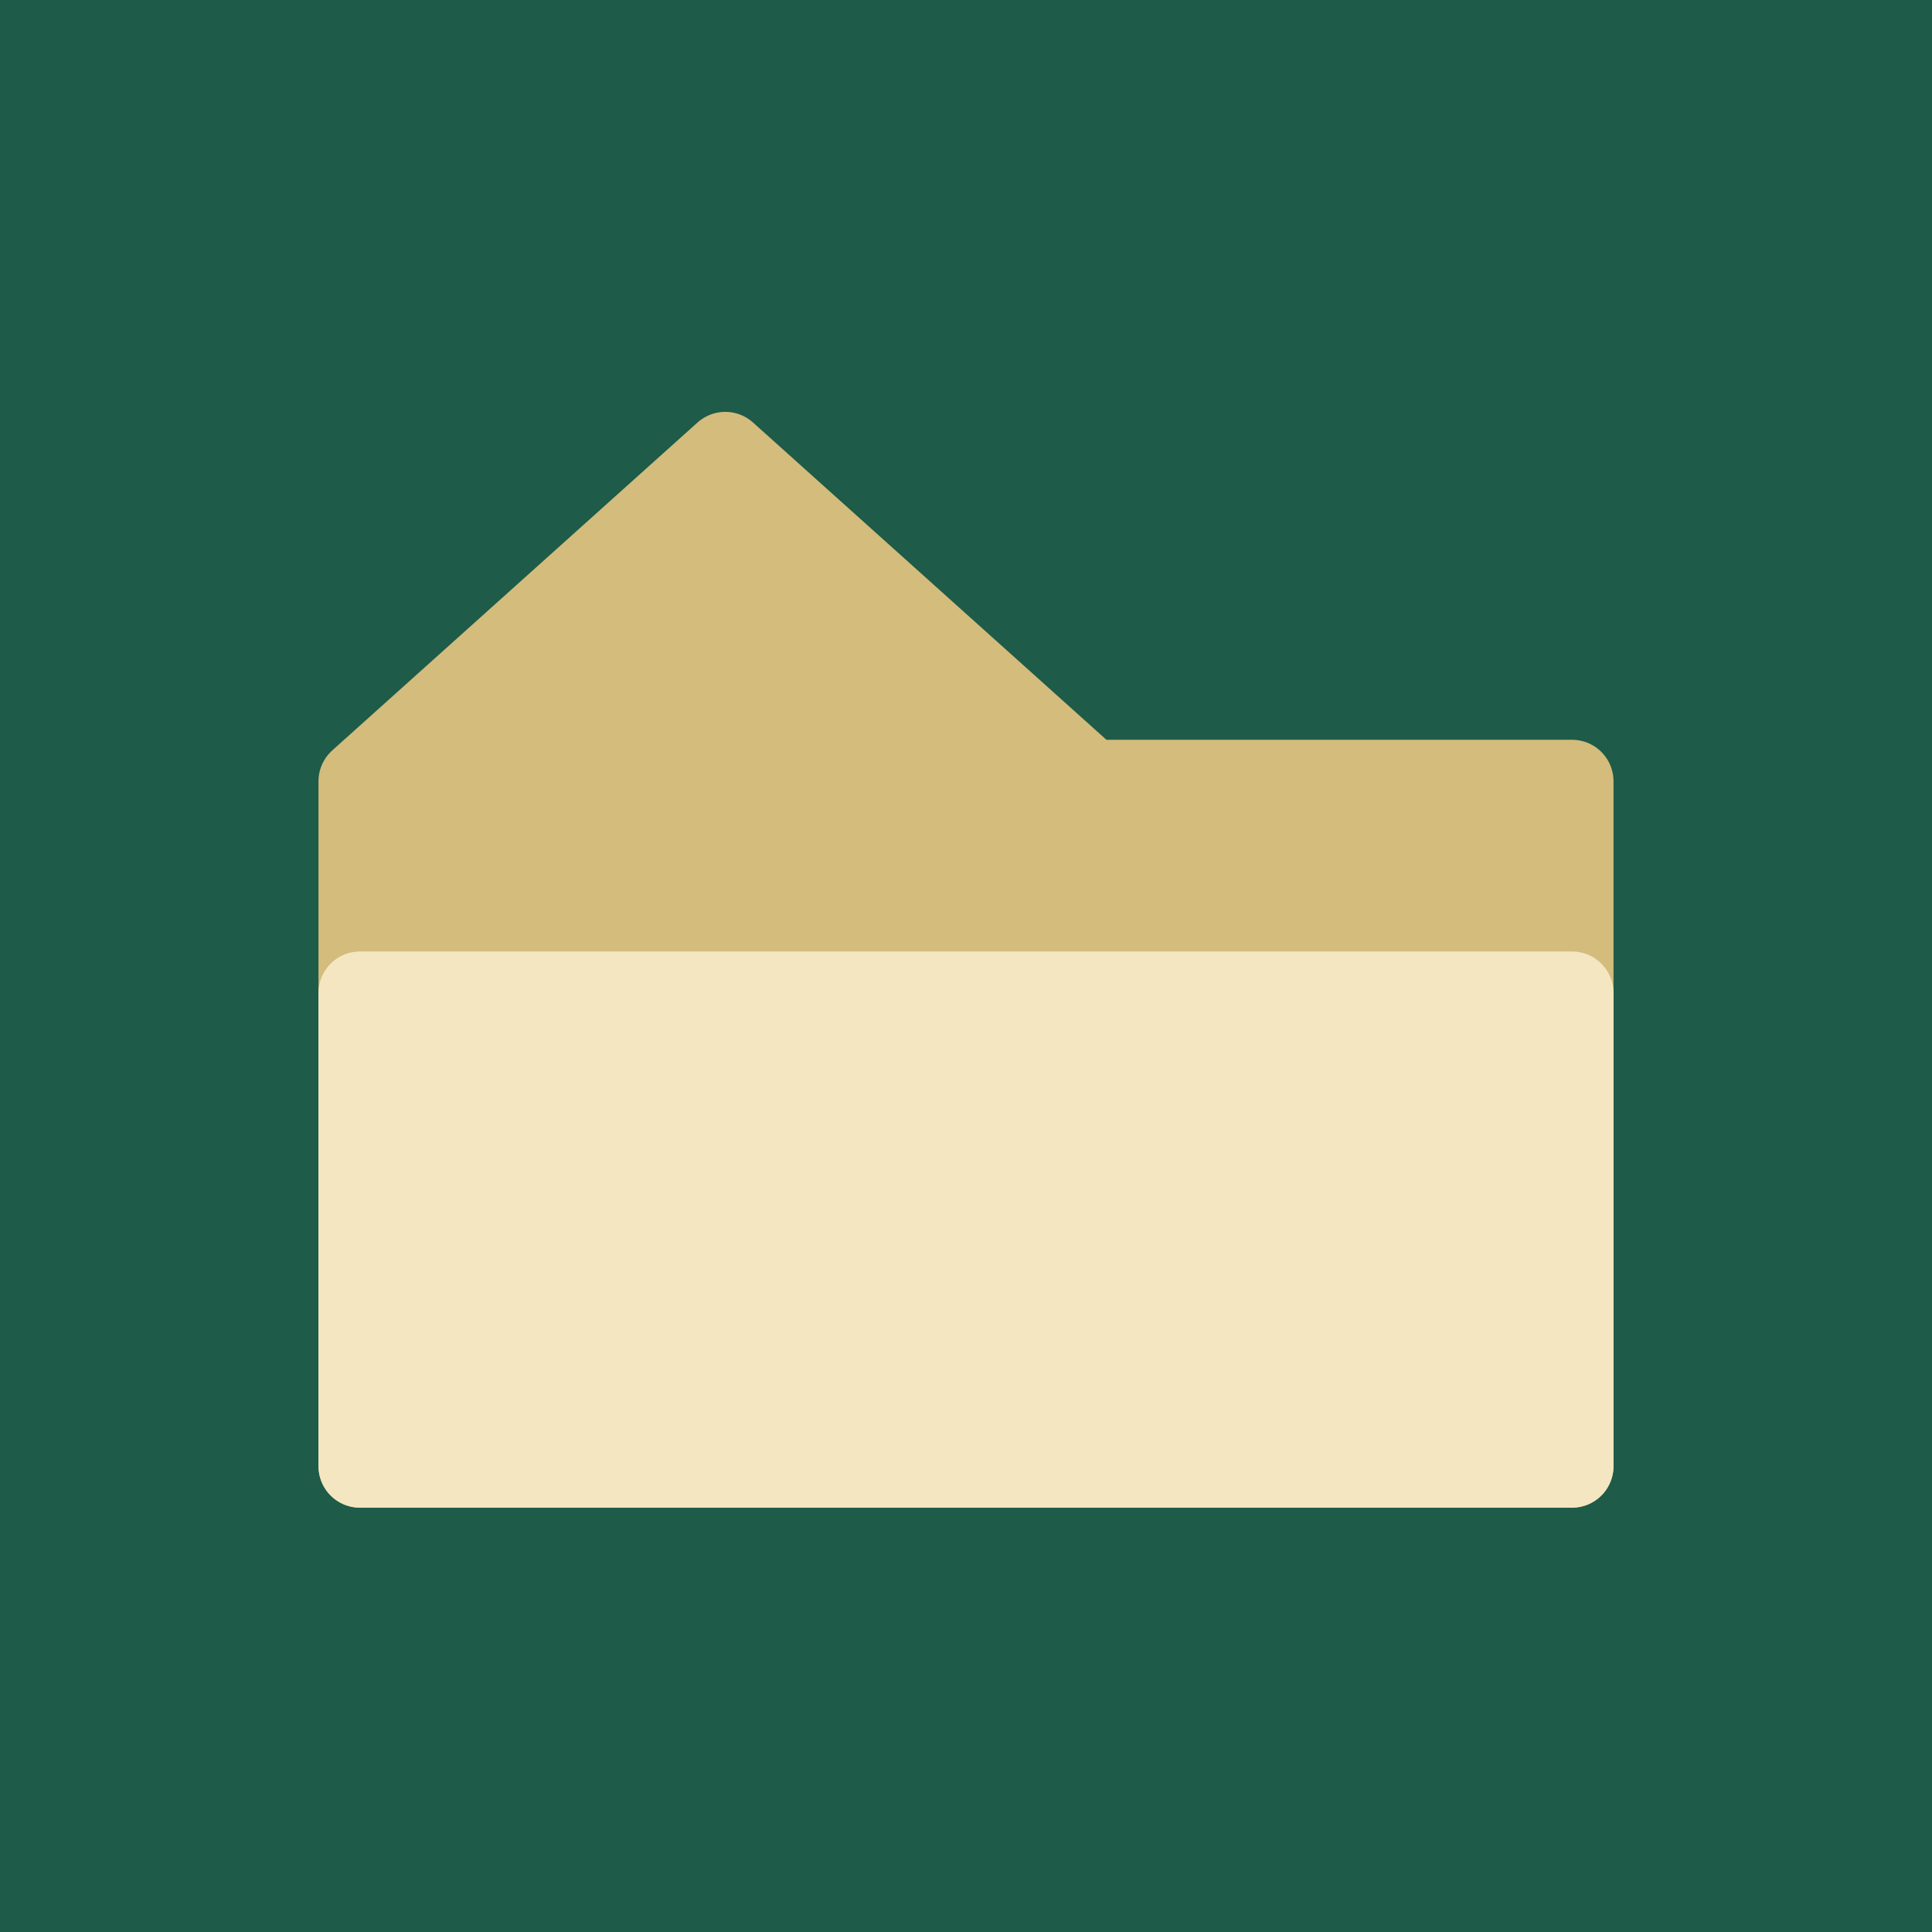
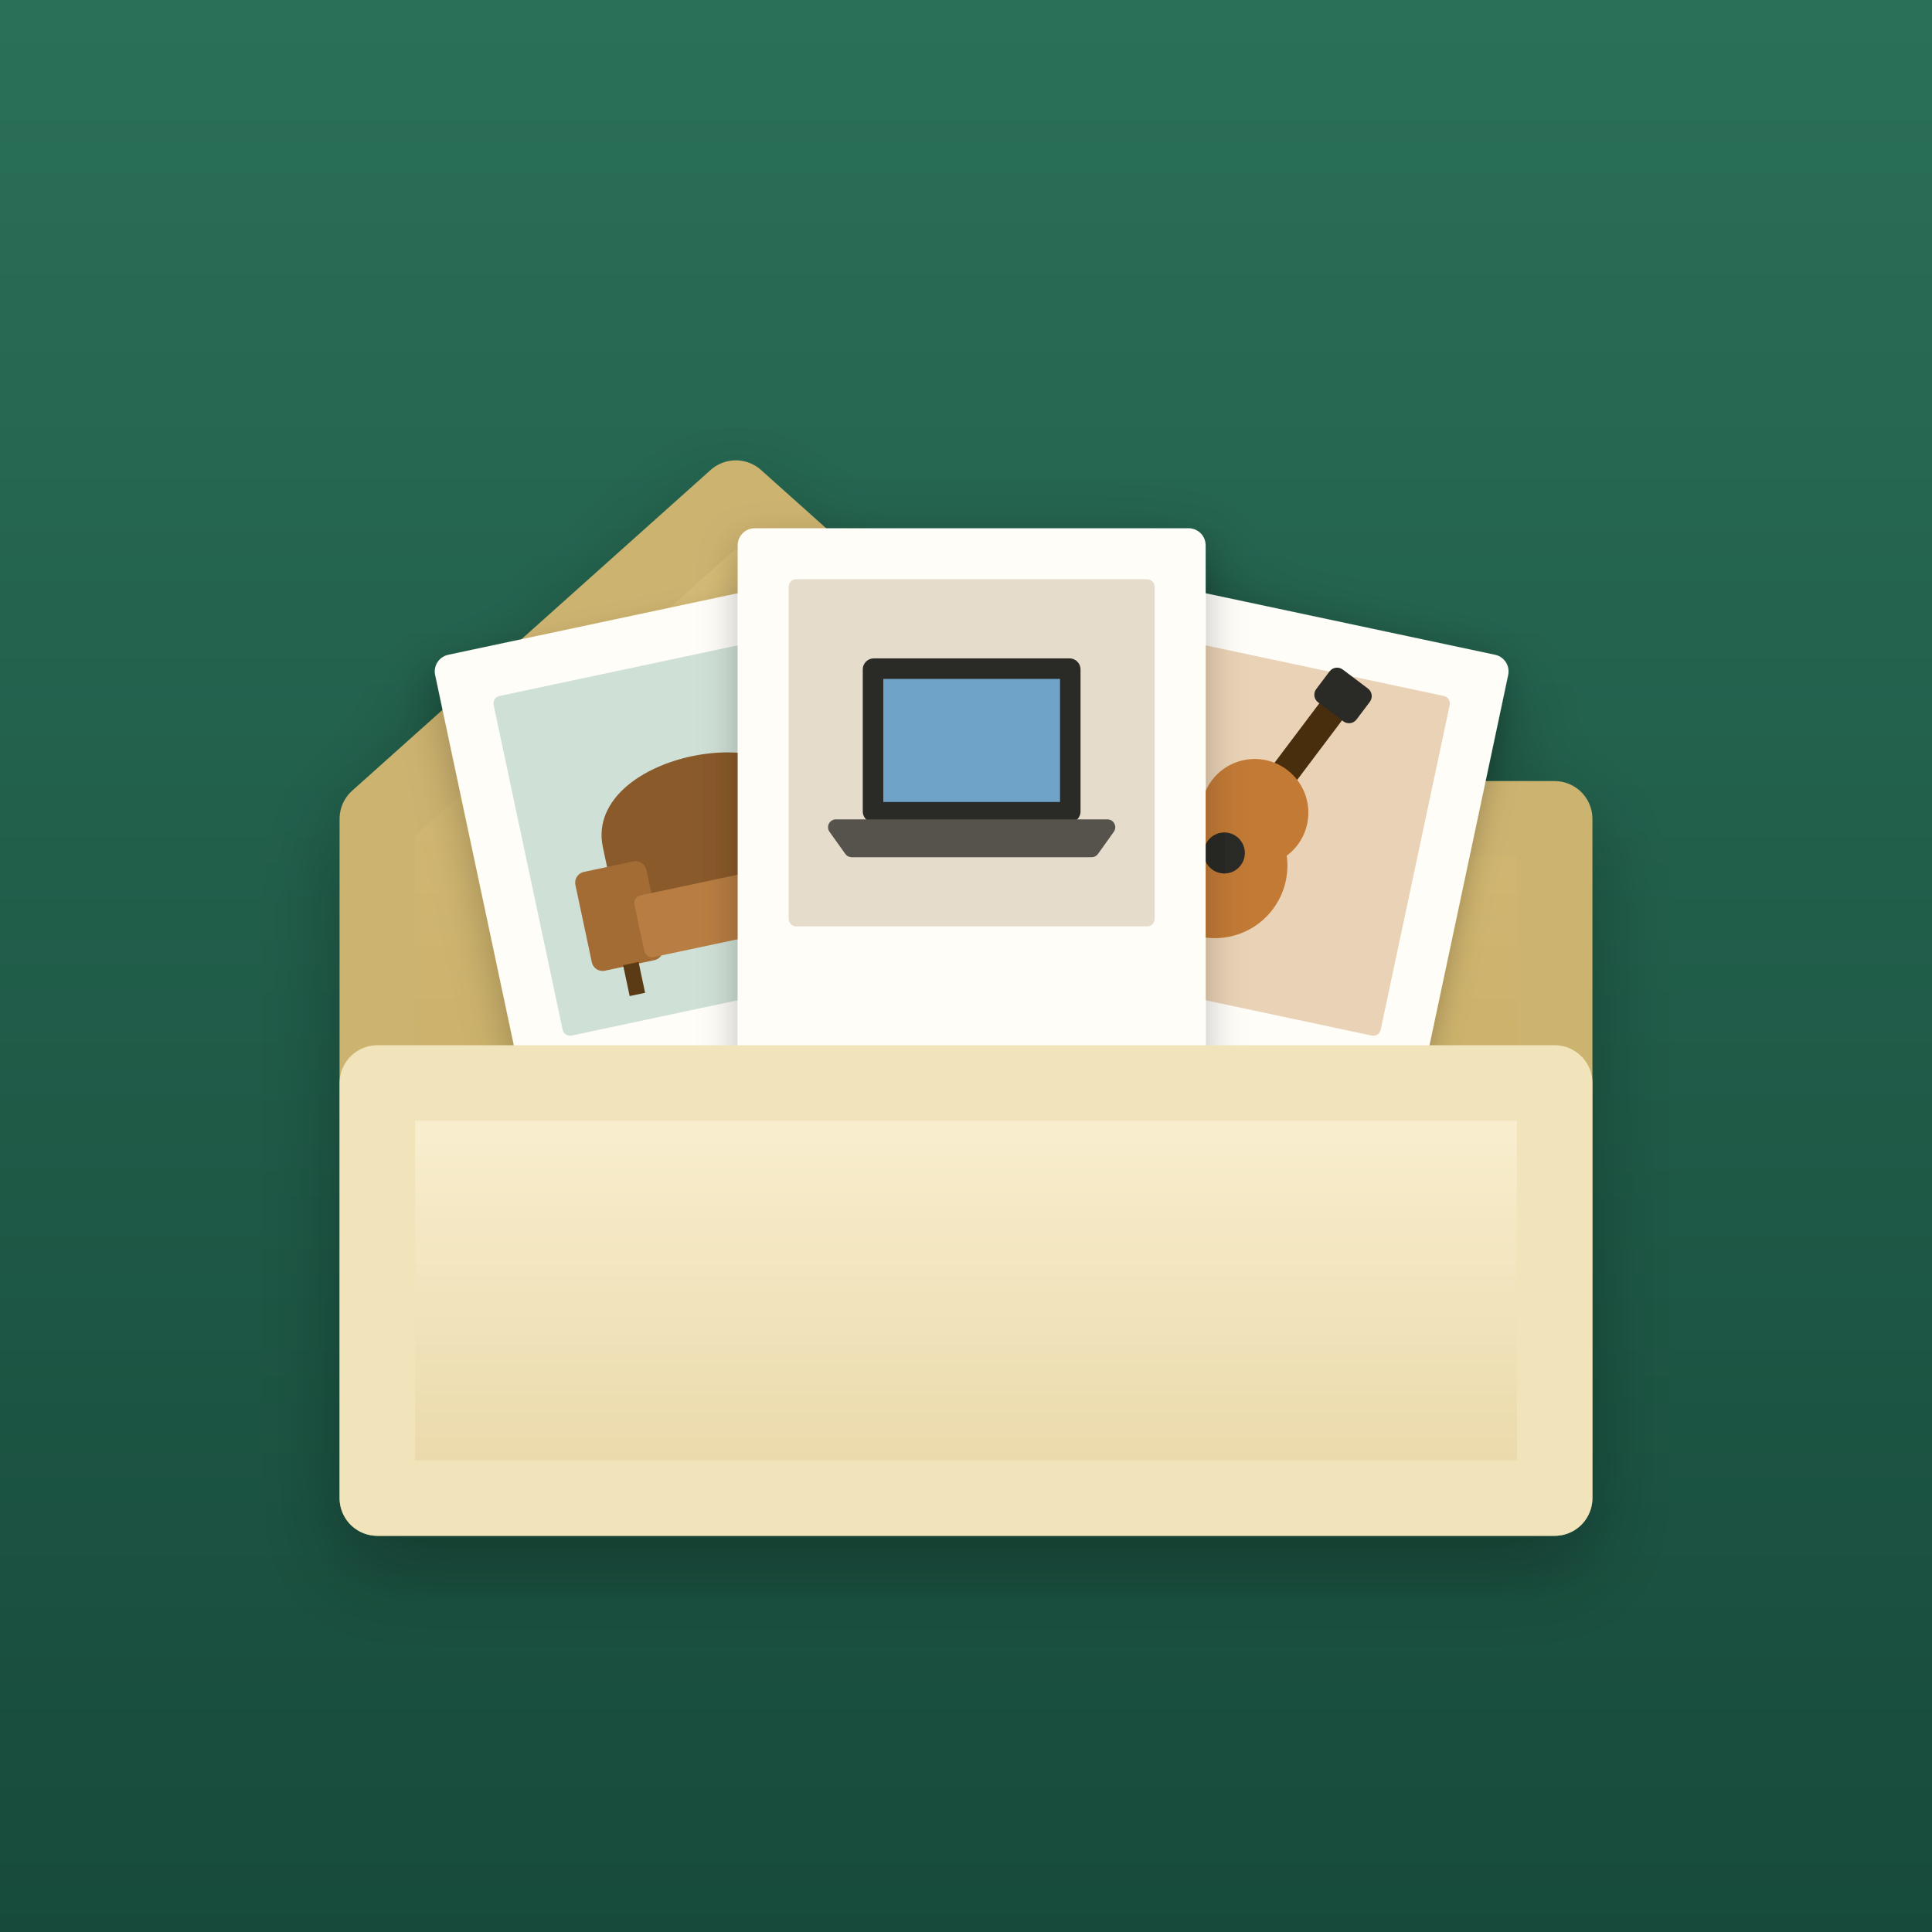
<svg xmlns="http://www.w3.org/2000/svg" viewBox="0 0 1024 1024" width="1024" height="1024">
-   <rect width="1024" height="1024" fill="#1E5B48" />
-   <g transform="translate(512 512) scale(1.1) translate(-512 -519)">
-     <path d="M220 760 V430 L396 272 L572 430 H804 V760 Z" fill="#D3BC7C" stroke="#D3BC7C" stroke-width="40" stroke-linejoin="round" />
-     <path d="M220 760 V532 H804 V760 Z" fill="#F3E6C1" stroke="#F3E6C1" stroke-width="40" stroke-linejoin="round" />
+   <defs>
+     <linearGradient id="bg" x1="0" y1="0" x2="0" y2="1">
+       <stop offset="0" stop-color="#2A7058" />
+       <stop offset="1" stop-color="#174A3B" />
+     </linearGradient>
+     <linearGradient id="f" x1="0" y1="0" x2="0" y2="1">
+       <stop offset="0" stop-color="#FAF0D2" />
+       <stop offset="1" stop-color="#E9D8A8" />
+     </linearGradient>
+     <linearGradient id="bk" x1="0" y1="0" x2="0" y2="1">
+       <stop offset="0" stop-color="#D6BC78" />
+       <stop offset="1" stop-color="#C4A962" />
+     </linearGradient>
+     <filter id="s" x="-20%" y="-20%" width="140%" height="140%">
+       <feDropShadow dx="0" dy="18" stdDeviation="22" flood-color="#000" flood-opacity=".28" />
+     </filter>
+     <filter id="p" x="-20%" y="-20%" width="140%" height="140%">
+       <feDropShadow dx="0" dy="8" stdDeviation="10" flood-color="#281E0A" flood-opacity=".25" />
+     </filter>
+   </defs>
+   <rect width="1024" height="1024" fill="url(#bg)" />
+   <g filter="url(#s)" transform="translate(0 -6)">
+     <path d="M200 800 V440 L390 270 L580 440 H824 V800 Z" fill="url(#bk)" stroke="#CDB370" stroke-width="40" stroke-linejoin="round" />
+     <g transform="translate(380 470) rotate(-12)" filter="url(#p)">
+       <path d="M-115.0 -135.0 H115.0 V135.0 H-115.0 Z" fill="#FFFDF8" stroke="#FFFDF8" stroke-width="18" stroke-linejoin="round" />
+       <rect x="-97.0" y="-117.0" width="194" height="184" rx="4" fill="#CFE0D6" />
+       <g transform="translate(0 -19.0)">
+         <g transform="scale(0.8363636)">
+           <path d="M-60 -10 C-60 -60 60 -60 60 -10 V30 H-60 Z" fill="#8A5A2B" stroke="#8A5A2B" stroke-width="14" stroke-linejoin="round" />
+           <path d="M-82 10 H-50 V60 H-82 Z" fill="#A36C36" stroke="#A36C36" stroke-width="14" stroke-linejoin="round" />
+           <path d="M50 10 H82 V60 H50 Z" fill="#A36C36" stroke="#A36C36" stroke-width="14" stroke-linejoin="round" />
+           <path d="M-50 30 H50 V60 H-50 Z" fill="#B87D42" stroke="#B87D42" stroke-width="10" stroke-linejoin="round" />
+           <rect x="-70" y="66" width="10" height="20" fill="#5A3A12" />
+           <rect x="60" y="66" width="10" height="20" fill="#5A3A12" />
+         </g>
+       </g>
+     </g>
+     <g transform="translate(650 470) rotate(12)" filter="url(#p)">
+       <path d="M-115.0 -135.0 H115.0 V135.0 H-115.0 Z" fill="#FFFDF8" stroke="#FFFDF8" stroke-width="18" stroke-linejoin="round" />
+       <rect x="-97.0" y="-117.0" width="194" height="184" rx="4" fill="#E9D2B5" />
+       <g transform="translate(0 -19.0)">
+         <g transform="scale(0.8363636) rotate(25)">
+           <rect x="-9" y="-110" width="18" height="110" rx="4" fill="#4A2F10" />
+           <rect x="-16" y="-128" width="32" height="26" rx="6" fill="#2B2925" />
+           <circle cy="20" r="46" fill="#C27A35" />
+           <circle cy="-22" r="34" fill="#C27A35" />
+           <circle cy="10" r="13" fill="#2B2925" />
+         </g>
+       </g>
+     </g>
+     <g transform="translate(515 430) rotate(0)" filter="url(#p)">
+       <path d="M-115.0 -135.0 H115.0 V135.0 H-115.0 Z" fill="#FFFDF8" stroke="#FFFDF8" stroke-width="18" stroke-linejoin="round" />
+       <rect x="-97.0" y="-117.0" width="194" height="184" rx="4" fill="#E6DCCB" />
+       <g transform="translate(0 -19.0)">
+         <g transform="scale(0.8363636)">
+           <path d="M-62 -60 H62 V30 H-62 Z" fill="#2B2925" stroke="#2B2925" stroke-width="14" stroke-linejoin="round" />
+           <rect x="-56" y="-54" width="112" height="78" fill="#6FA3C8" />
+           <path d="M-86 40 H86 L76 54 H-76 Z" fill="#55524C" stroke="#55524C" stroke-width="10" stroke-linejoin="round" />
+         </g>
+       </g>
+     </g>
+     <path d="M200 800 V580 H824 V800 Z" fill="url(#f)" stroke="#F1E3BA" stroke-width="40" stroke-linejoin="round" />
  </g>
</svg>
